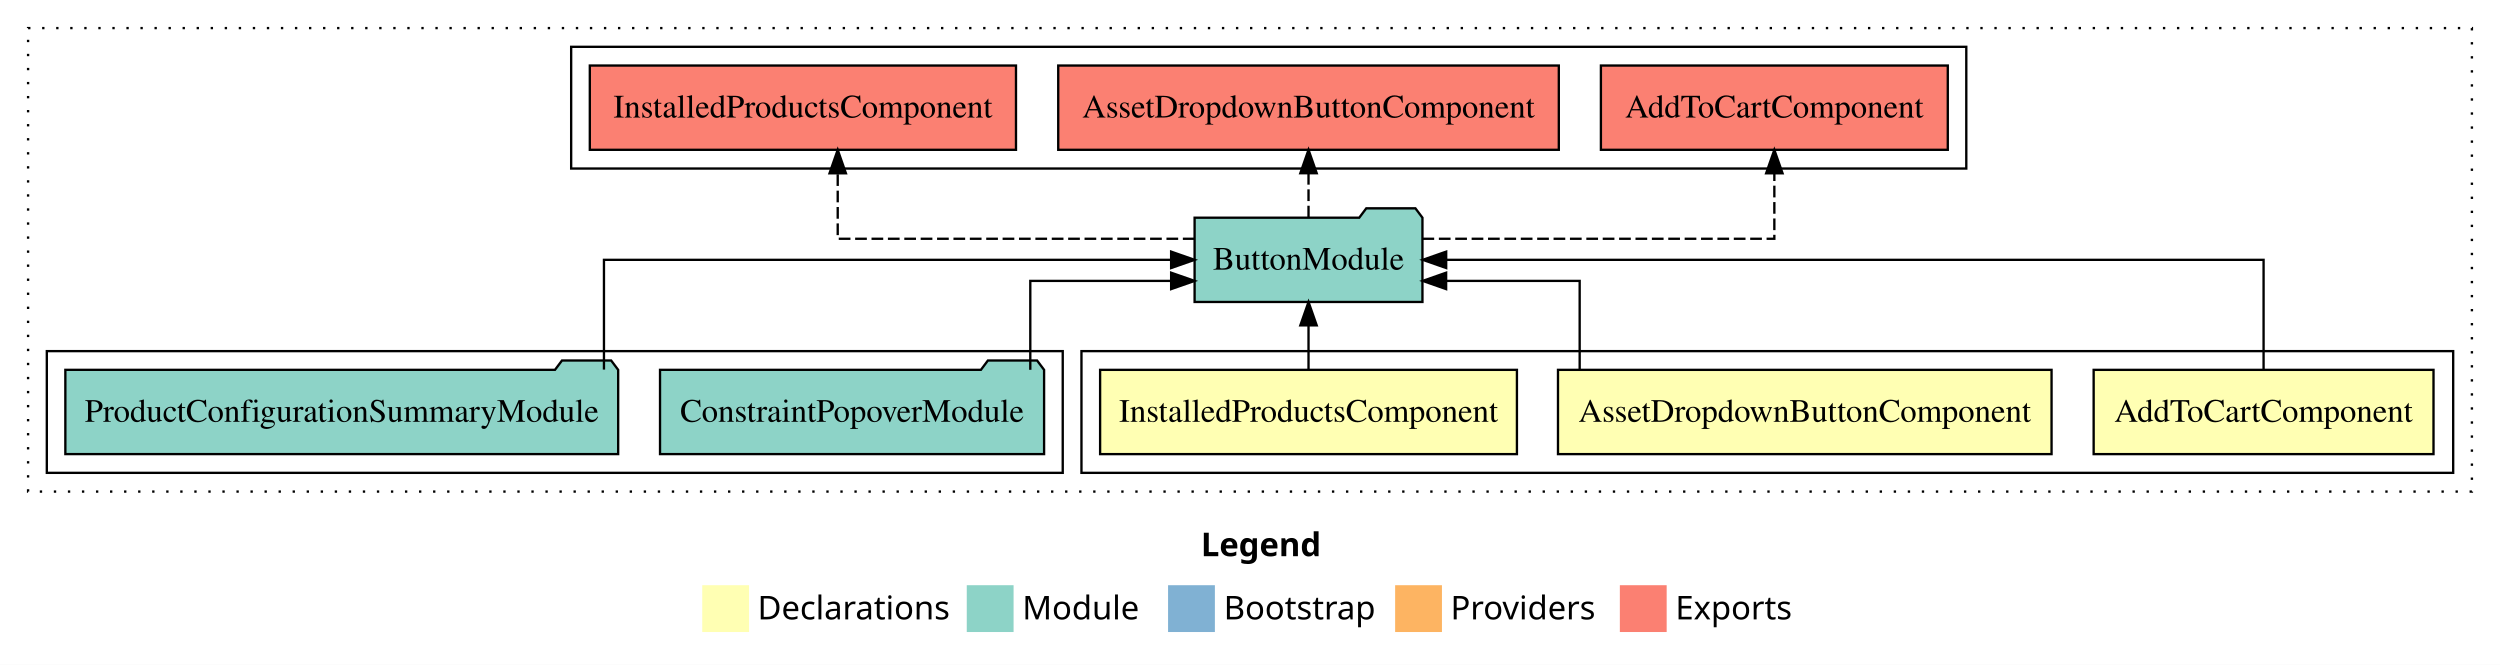
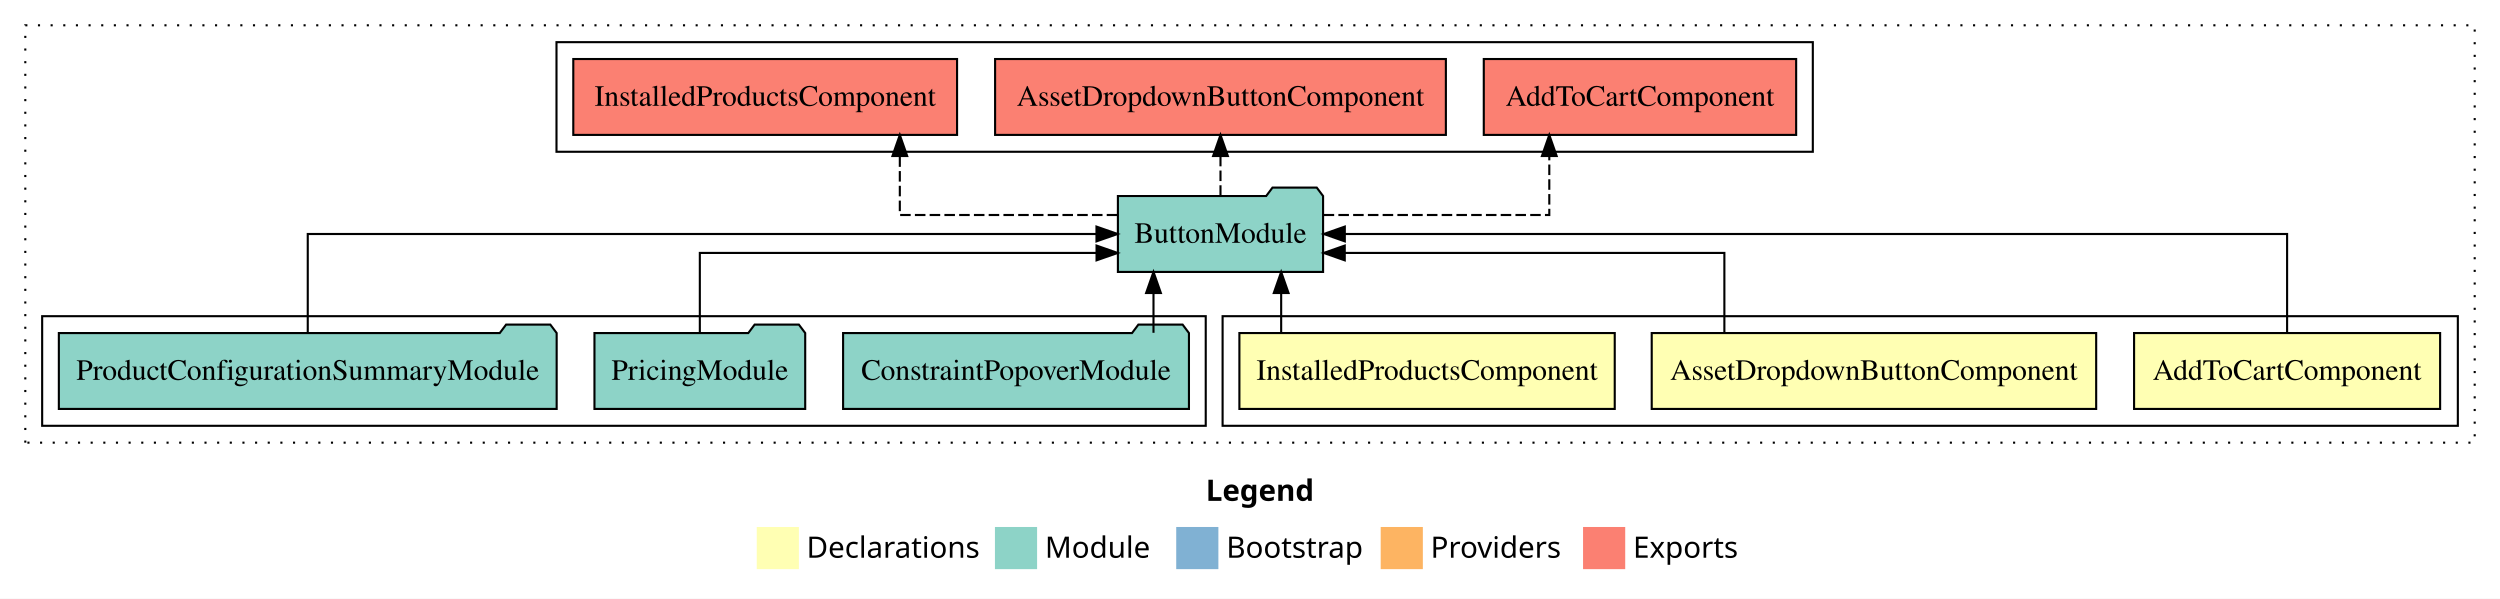
- <svg xmlns="http://www.w3.org/2000/svg" width="1068pt" height="284pt" viewBox="0.00 0.00 1068.00 284.00">
+ <svg xmlns="http://www.w3.org/2000/svg" width="1186pt" height="284pt" viewBox="0.00 0.00 1186.00 284.00">
  <g id="graph0" class="graph" transform="scale(1 1) rotate(0) translate(4 280)">
-     <polygon fill="#ffffff" stroke="transparent" points="-4,4 -4,-280 1064,-280 1064,4 -4,4" />
-     <text text-anchor="start" x="509.009" y="-42.4" font-family="sans-serif" font-weight="bold" font-size="14.00" fill="#000000">Legend</text>
-     <polygon fill="#ffffb3" stroke="transparent" points="296,-10 296,-30 316,-30 316,-10 296,-10" />
-     <text text-anchor="start" x="319.629" y="-15.4" font-family="sans-serif" font-size="14.00" fill="#000000">  Declarations</text>
-     <polygon fill="#8dd3c7" stroke="transparent" points="409,-10 409,-30 429,-30 429,-10 409,-10" />
-     <text text-anchor="start" x="432.725" y="-15.4" font-family="sans-serif" font-size="14.00" fill="#000000">  Module</text>
-     <polygon fill="#80b1d3" stroke="transparent" points="495,-10 495,-30 515,-30 515,-10 495,-10" />
-     <text text-anchor="start" x="518.781" y="-15.4" font-family="sans-serif" font-size="14.00" fill="#000000">  Bootstrap</text>
-     <polygon fill="#fdb462" stroke="transparent" points="592,-10 592,-30 612,-30 612,-10 592,-10" />
-     <text text-anchor="start" x="615.673" y="-15.4" font-family="sans-serif" font-size="14.00" fill="#000000">  Providers</text>
-     <polygon fill="#fb8072" stroke="transparent" points="688,-10 688,-30 708,-30 708,-10 688,-10" />
-     <text text-anchor="start" x="711.726" y="-15.4" font-family="sans-serif" font-size="14.00" fill="#000000">  Exports</text>
+     <polygon fill="#ffffff" stroke="transparent" points="-4,4 -4,-280 1182,-280 1182,4 -4,4" />
+     <text text-anchor="start" x="568.009" y="-42.4" font-family="sans-serif" font-weight="bold" font-size="14.00" fill="#000000">Legend</text>
+     <polygon fill="#ffffb3" stroke="transparent" points="355,-10 355,-30 375,-30 375,-10 355,-10" />
+     <text text-anchor="start" x="378.629" y="-15.4" font-family="sans-serif" font-size="14.00" fill="#000000">  Declarations</text>
+     <polygon fill="#8dd3c7" stroke="transparent" points="468,-10 468,-30 488,-30 488,-10 468,-10" />
+     <text text-anchor="start" x="491.725" y="-15.4" font-family="sans-serif" font-size="14.00" fill="#000000">  Module</text>
+     <polygon fill="#80b1d3" stroke="transparent" points="554,-10 554,-30 574,-30 574,-10 554,-10" />
+     <text text-anchor="start" x="577.781" y="-15.4" font-family="sans-serif" font-size="14.00" fill="#000000">  Bootstrap</text>
+     <polygon fill="#fdb462" stroke="transparent" points="651,-10 651,-30 671,-30 671,-10 651,-10" />
+     <text text-anchor="start" x="674.673" y="-15.4" font-family="sans-serif" font-size="14.00" fill="#000000">  Providers</text>
+     <polygon fill="#fb8072" stroke="transparent" points="747,-10 747,-30 767,-30 767,-10 747,-10" />
+     <text text-anchor="start" x="770.726" y="-15.4" font-family="sans-serif" font-size="14.00" fill="#000000">  Exports</text>
    <g id="clust1" class="cluster">
-       <polygon fill="none" stroke="#000000" stroke-dasharray="1,5" points="8,-70 8,-268 1052,-268 1052,-70 8,-70" />
+       <polygon fill="none" stroke="#000000" stroke-dasharray="1,5" points="8,-70 8,-268 1170,-268 1170,-70 8,-70" />
    </g>
    <g id="clust2" class="cluster">
-       <polygon fill="none" stroke="#000000" points="458,-78 458,-130 1044,-130 1044,-78 458,-78" />
+       <polygon fill="none" stroke="#000000" points="576,-78 576,-130 1162,-130 1162,-78 576,-78" />
    </g>
    <g id="clust6" class="cluster">
-       <polygon fill="none" stroke="#000000" points="16,-78 16,-130 450,-130 450,-78 16,-78" />
+       <polygon fill="none" stroke="#000000" points="16,-78 16,-130 568,-130 568,-78 16,-78" />
    </g>
    <g id="clust7" class="cluster">
-       <polygon fill="none" stroke="#000000" points="240,-208 240,-260 836,-260 836,-208 240,-208" />
+       <polygon fill="none" stroke="#000000" points="260,-208 260,-260 856,-260 856,-208 260,-208" />
    </g>
    <g id="node1" class="node">
-       <polygon fill="#ffffb3" stroke="#000000" points="1035.594,-122 890.406,-122 890.406,-86 1035.594,-86 1035.594,-122" />
-       <text text-anchor="middle" x="963" y="-99.8" font-family="Times,serif" font-size="14.00" fill="#000000">AddToCartComponent</text>
+       <polygon fill="#ffffb3" stroke="#000000" points="1153.594,-122 1008.406,-122 1008.406,-86 1153.594,-86 1153.594,-122" />
+       <text text-anchor="middle" x="1081" y="-99.8" font-family="Times,serif" font-size="14.00" fill="#000000">AddToCartComponent</text>
    </g>
    <g id="node4" class="node">
-       <polygon fill="#8dd3c7" stroke="#000000" points="603.668,-187 600.668,-191 579.668,-191 576.668,-187 506.332,-187 506.332,-151 603.668,-151 603.668,-187" />
-       <text text-anchor="middle" x="555" y="-164.8" font-family="Times,serif" font-size="14.00" fill="#000000">ButtonModule</text>
+       <polygon fill="#8dd3c7" stroke="#000000" points="623.668,-187 620.668,-191 599.668,-191 596.668,-187 526.332,-187 526.332,-151 623.668,-151 623.668,-187" />
+       <text text-anchor="middle" x="575" y="-164.8" font-family="Times,serif" font-size="14.00" fill="#000000">ButtonModule</text>
    </g>
    <g id="edge1" class="edge">
-       <path fill="none" stroke="#000000" d="M963,-122.106C963,-141.339 963,-169 963,-169 963,-169 613.809,-169 613.809,-169" />
-       <polygon fill="#000000" stroke="#000000" points="613.809,-165.5 603.809,-169 613.809,-172.5 613.809,-165.5" />
+       <path fill="none" stroke="#000000" d="M1081,-122.106C1081,-141.339 1081,-169 1081,-169 1081,-169 633.977,-169 633.977,-169" />
+       <polygon fill="#000000" stroke="#000000" points="633.977,-165.5 623.977,-169 633.977,-172.5 633.977,-165.5" />
    </g>
    <g id="node2" class="node">
-       <polygon fill="#ffffb3" stroke="#000000" points="872.425,-122 661.575,-122 661.575,-86 872.425,-86 872.425,-122" />
-       <text text-anchor="middle" x="767" y="-99.8" font-family="Times,serif" font-size="14.00" fill="#000000">AssetDropdownButtonComponent</text>
+       <polygon fill="#ffffb3" stroke="#000000" points="990.425,-122 779.575,-122 779.575,-86 990.425,-86 990.425,-122" />
+       <text text-anchor="middle" x="885" y="-99.8" font-family="Times,serif" font-size="14.00" fill="#000000">AssetDropdownButtonComponent</text>
    </g>
    <g id="edge2" class="edge">
-       <path fill="none" stroke="#000000" d="M670.833,-122.027C670.833,-138.398 670.833,-160 670.833,-160 670.833,-160 613.788,-160 613.788,-160" />
-       <polygon fill="#000000" stroke="#000000" points="613.788,-156.5 603.788,-160 613.788,-163.5 613.788,-156.5" />
+       <path fill="none" stroke="#000000" d="M814.042,-122.027C814.042,-138.398 814.042,-160 814.042,-160 814.042,-160 633.951,-160 633.951,-160" />
+       <polygon fill="#000000" stroke="#000000" points="633.951,-156.5 623.951,-160 633.951,-163.5 633.951,-156.5" />
    </g>
    <g id="node3" class="node">
-       <polygon fill="#ffffb3" stroke="#000000" points="644.032,-122 465.968,-122 465.968,-86 644.032,-86 644.032,-122" />
-       <text text-anchor="middle" x="555" y="-99.8" font-family="Times,serif" font-size="14.00" fill="#000000">InstalledProductsComponent</text>
+       <polygon fill="#ffffb3" stroke="#000000" points="762.032,-122 583.968,-122 583.968,-86 762.032,-86 762.032,-122" />
+       <text text-anchor="middle" x="673" y="-99.8" font-family="Times,serif" font-size="14.00" fill="#000000">InstalledProductsComponent</text>
    </g>
    <g id="edge3" class="edge">
-       <path fill="none" stroke="#000000" d="M555,-122.106C555,-122.106 555,-140.991 555,-140.991" />
-       <polygon fill="#000000" stroke="#000000" points="551.5,-140.991 555,-150.991 558.5,-140.991 551.5,-140.991" />
+       <path fill="none" stroke="#000000" d="M603.784,-122.106C603.784,-122.106 603.784,-140.991 603.784,-140.991" />
+       <polygon fill="#000000" stroke="#000000" points="600.284,-140.991 603.784,-150.991 607.284,-140.991 600.284,-140.991" />
+     </g>
+     <g id="node8" class="node">
+       <polygon fill="#fb8072" stroke="#000000" points="848.095,-252 699.905,-252 699.905,-216 848.095,-216 848.095,-252" />
+       <text text-anchor="middle" x="774" y="-229.8" font-family="Times,serif" font-size="14.00" fill="#000000">AddToCartComponent </text>
+     </g>
+     <g id="edge7" class="edge">
+       <path fill="none" stroke="#000000" stroke-dasharray="5,2" d="M623.927,-178C669.672,-178 730.984,-178 730.984,-178 730.984,-178 730.984,-205.973 730.984,-205.973" />
+       <polygon fill="#000000" stroke="#000000" points="727.485,-205.973 730.984,-215.973 734.485,-205.973 727.485,-205.973" />
+     </g>
+     <g id="node9" class="node">
+       <polygon fill="#fb8072" stroke="#000000" points="681.925,-252 468.075,-252 468.075,-216 681.925,-216 681.925,-252" />
+       <text text-anchor="middle" x="575" y="-229.8" font-family="Times,serif" font-size="14.00" fill="#000000">AssetDropdownButtonComponent </text>
+     </g>
+     <g id="edge8" class="edge">
+       <path fill="none" stroke="#000000" stroke-dasharray="5,2" d="M575,-187.106C575,-187.106 575,-205.991 575,-205.991" />
+       <polygon fill="#000000" stroke="#000000" points="571.5,-205.991 575,-215.991 578.5,-205.991 571.5,-205.991" />
+     </g>
+     <g id="node10" class="node">
+       <polygon fill="#fb8072" stroke="#000000" points="450.032,-252 267.968,-252 267.968,-216 450.032,-216 450.032,-252" />
+       <text text-anchor="middle" x="359" y="-229.8" font-family="Times,serif" font-size="14.00" fill="#000000">InstalledProductsComponent </text>
+     </g>
+     <g id="edge9" class="edge">
+       <path fill="none" stroke="#000000" stroke-dasharray="5,2" d="M526.029,-178C481.558,-178 422.874,-178 422.874,-178 422.874,-178 422.874,-205.973 422.874,-205.973" />
+       <polygon fill="#000000" stroke="#000000" points="419.374,-205.973 422.874,-215.973 426.374,-205.973 419.374,-205.973" />
+     </g>
+     <g id="node5" class="node">
+       <polygon fill="#8dd3c7" stroke="#000000" points="560.037,-122 557.037,-126 536.037,-126 533.037,-122 395.964,-122 395.964,-86 560.037,-86 560.037,-122" />
+       <text text-anchor="middle" x="478" y="-99.8" font-family="Times,serif" font-size="14.00" fill="#000000">ConstraintPopoverModule</text>
+     </g>
+     <g id="edge4" class="edge">
+       <path fill="none" stroke="#000000" d="M543.217,-122.106C543.217,-122.106 543.217,-140.991 543.217,-140.991" />
+       <polygon fill="#000000" stroke="#000000" points="539.717,-140.991 543.217,-150.991 546.717,-140.991 539.717,-140.991" />
+     </g>
+     <g id="node6" class="node">
+       <polygon fill="#8dd3c7" stroke="#000000" points="377.989,-122 374.989,-126 353.989,-126 350.989,-122 278.011,-122 278.011,-86 377.989,-86 377.989,-122" />
+       <text text-anchor="middle" x="328" y="-99.8" font-family="Times,serif" font-size="14.00" fill="#000000">PricingModule</text>
+     </g>
+     <g id="edge5" class="edge">
+       <path fill="none" stroke="#000000" d="M328,-122.027C328,-138.398 328,-160 328,-160 328,-160 516.201,-160 516.201,-160" />
+       <polygon fill="#000000" stroke="#000000" points="516.201,-163.5 526.201,-160 516.201,-156.5 516.201,-163.5" />
    </g>
    <g id="node7" class="node">
-       <polygon fill="#fb8072" stroke="#000000" points="828.095,-252 679.905,-252 679.905,-216 828.095,-216 828.095,-252" />
-       <text text-anchor="middle" x="754" y="-229.8" font-family="Times,serif" font-size="14.00" fill="#000000">AddToCartComponent </text>
-     </g>
-     <g id="edge6" class="edge">
-       <path fill="none" stroke="#000000" stroke-dasharray="5,2" d="M603.681,-178C662.595,-178 754,-178 754,-178 754,-178 754,-205.973 754,-205.973" />
-       <polygon fill="#000000" stroke="#000000" points="750.5,-205.973 754,-215.973 757.5,-205.973 750.5,-205.973" />
-     </g>
-     <g id="node8" class="node">
-       <polygon fill="#fb8072" stroke="#000000" points="661.925,-252 448.075,-252 448.075,-216 661.925,-216 661.925,-252" />
-       <text text-anchor="middle" x="555" y="-229.8" font-family="Times,serif" font-size="14.00" fill="#000000">AssetDropdownButtonComponent </text>
-     </g>
-     <g id="edge7" class="edge">
-       <path fill="none" stroke="#000000" stroke-dasharray="5,2" d="M555,-187.106C555,-187.106 555,-205.991 555,-205.991" />
-       <polygon fill="#000000" stroke="#000000" points="551.5,-205.991 555,-215.991 558.5,-205.991 551.5,-205.991" />
-     </g>
-     <g id="node9" class="node">
-       <polygon fill="#fb8072" stroke="#000000" points="430.032,-252 247.968,-252 247.968,-216 430.032,-216 430.032,-252" />
-       <text text-anchor="middle" x="339" y="-229.8" font-family="Times,serif" font-size="14.00" fill="#000000">InstalledProductsComponent </text>
-     </g>
-     <g id="edge8" class="edge">
-       <path fill="none" stroke="#000000" stroke-dasharray="5,2" d="M506.313,-178C446.789,-178 353.874,-178 353.874,-178 353.874,-178 353.874,-205.973 353.874,-205.973" />
-       <polygon fill="#000000" stroke="#000000" points="350.374,-205.973 353.874,-215.973 357.374,-205.973 350.374,-205.973" />
-     </g>
-     <g id="node5" class="node">
-       <polygon fill="#8dd3c7" stroke="#000000" points="442.036,-122 439.036,-126 418.036,-126 415.036,-122 277.964,-122 277.964,-86 442.036,-86 442.036,-122" />
-       <text text-anchor="middle" x="360" y="-99.8" font-family="Times,serif" font-size="14.00" fill="#000000">ConstraintPopoverModule</text>
-     </g>
-     <g id="edge4" class="edge">
-       <path fill="none" stroke="#000000" d="M436.142,-122.027C436.142,-138.398 436.142,-160 436.142,-160 436.142,-160 496.313,-160 496.313,-160" />
-       <polygon fill="#000000" stroke="#000000" points="496.313,-163.5 506.313,-160 496.313,-156.5 496.313,-163.5" />
-     </g>
-     <g id="node6" class="node">
      <polygon fill="#8dd3c7" stroke="#000000" points="260.081,-122 257.081,-126 236.081,-126 233.081,-122 23.919,-122 23.919,-86 260.081,-86 260.081,-122" />
      <text text-anchor="middle" x="142" y="-99.8" font-family="Times,serif" font-size="14.00" fill="#000000">ProductConfigurationSummaryModule</text>
    </g>
-     <g id="edge5" class="edge">
-       <path fill="none" stroke="#000000" d="M254.012,-122.106C254.012,-141.339 254.012,-169 254.012,-169 254.012,-169 496.307,-169 496.307,-169" />
-       <polygon fill="#000000" stroke="#000000" points="496.307,-172.5 506.307,-169 496.307,-165.5 496.307,-172.5" />
+     <g id="edge6" class="edge">
+       <path fill="none" stroke="#000000" d="M142,-122.106C142,-141.339 142,-169 142,-169 142,-169 516.171,-169 516.171,-169" />
+       <polygon fill="#000000" stroke="#000000" points="516.171,-172.5 526.171,-169 516.171,-165.5 516.171,-172.5" />
    </g>
  </g>
</svg>
